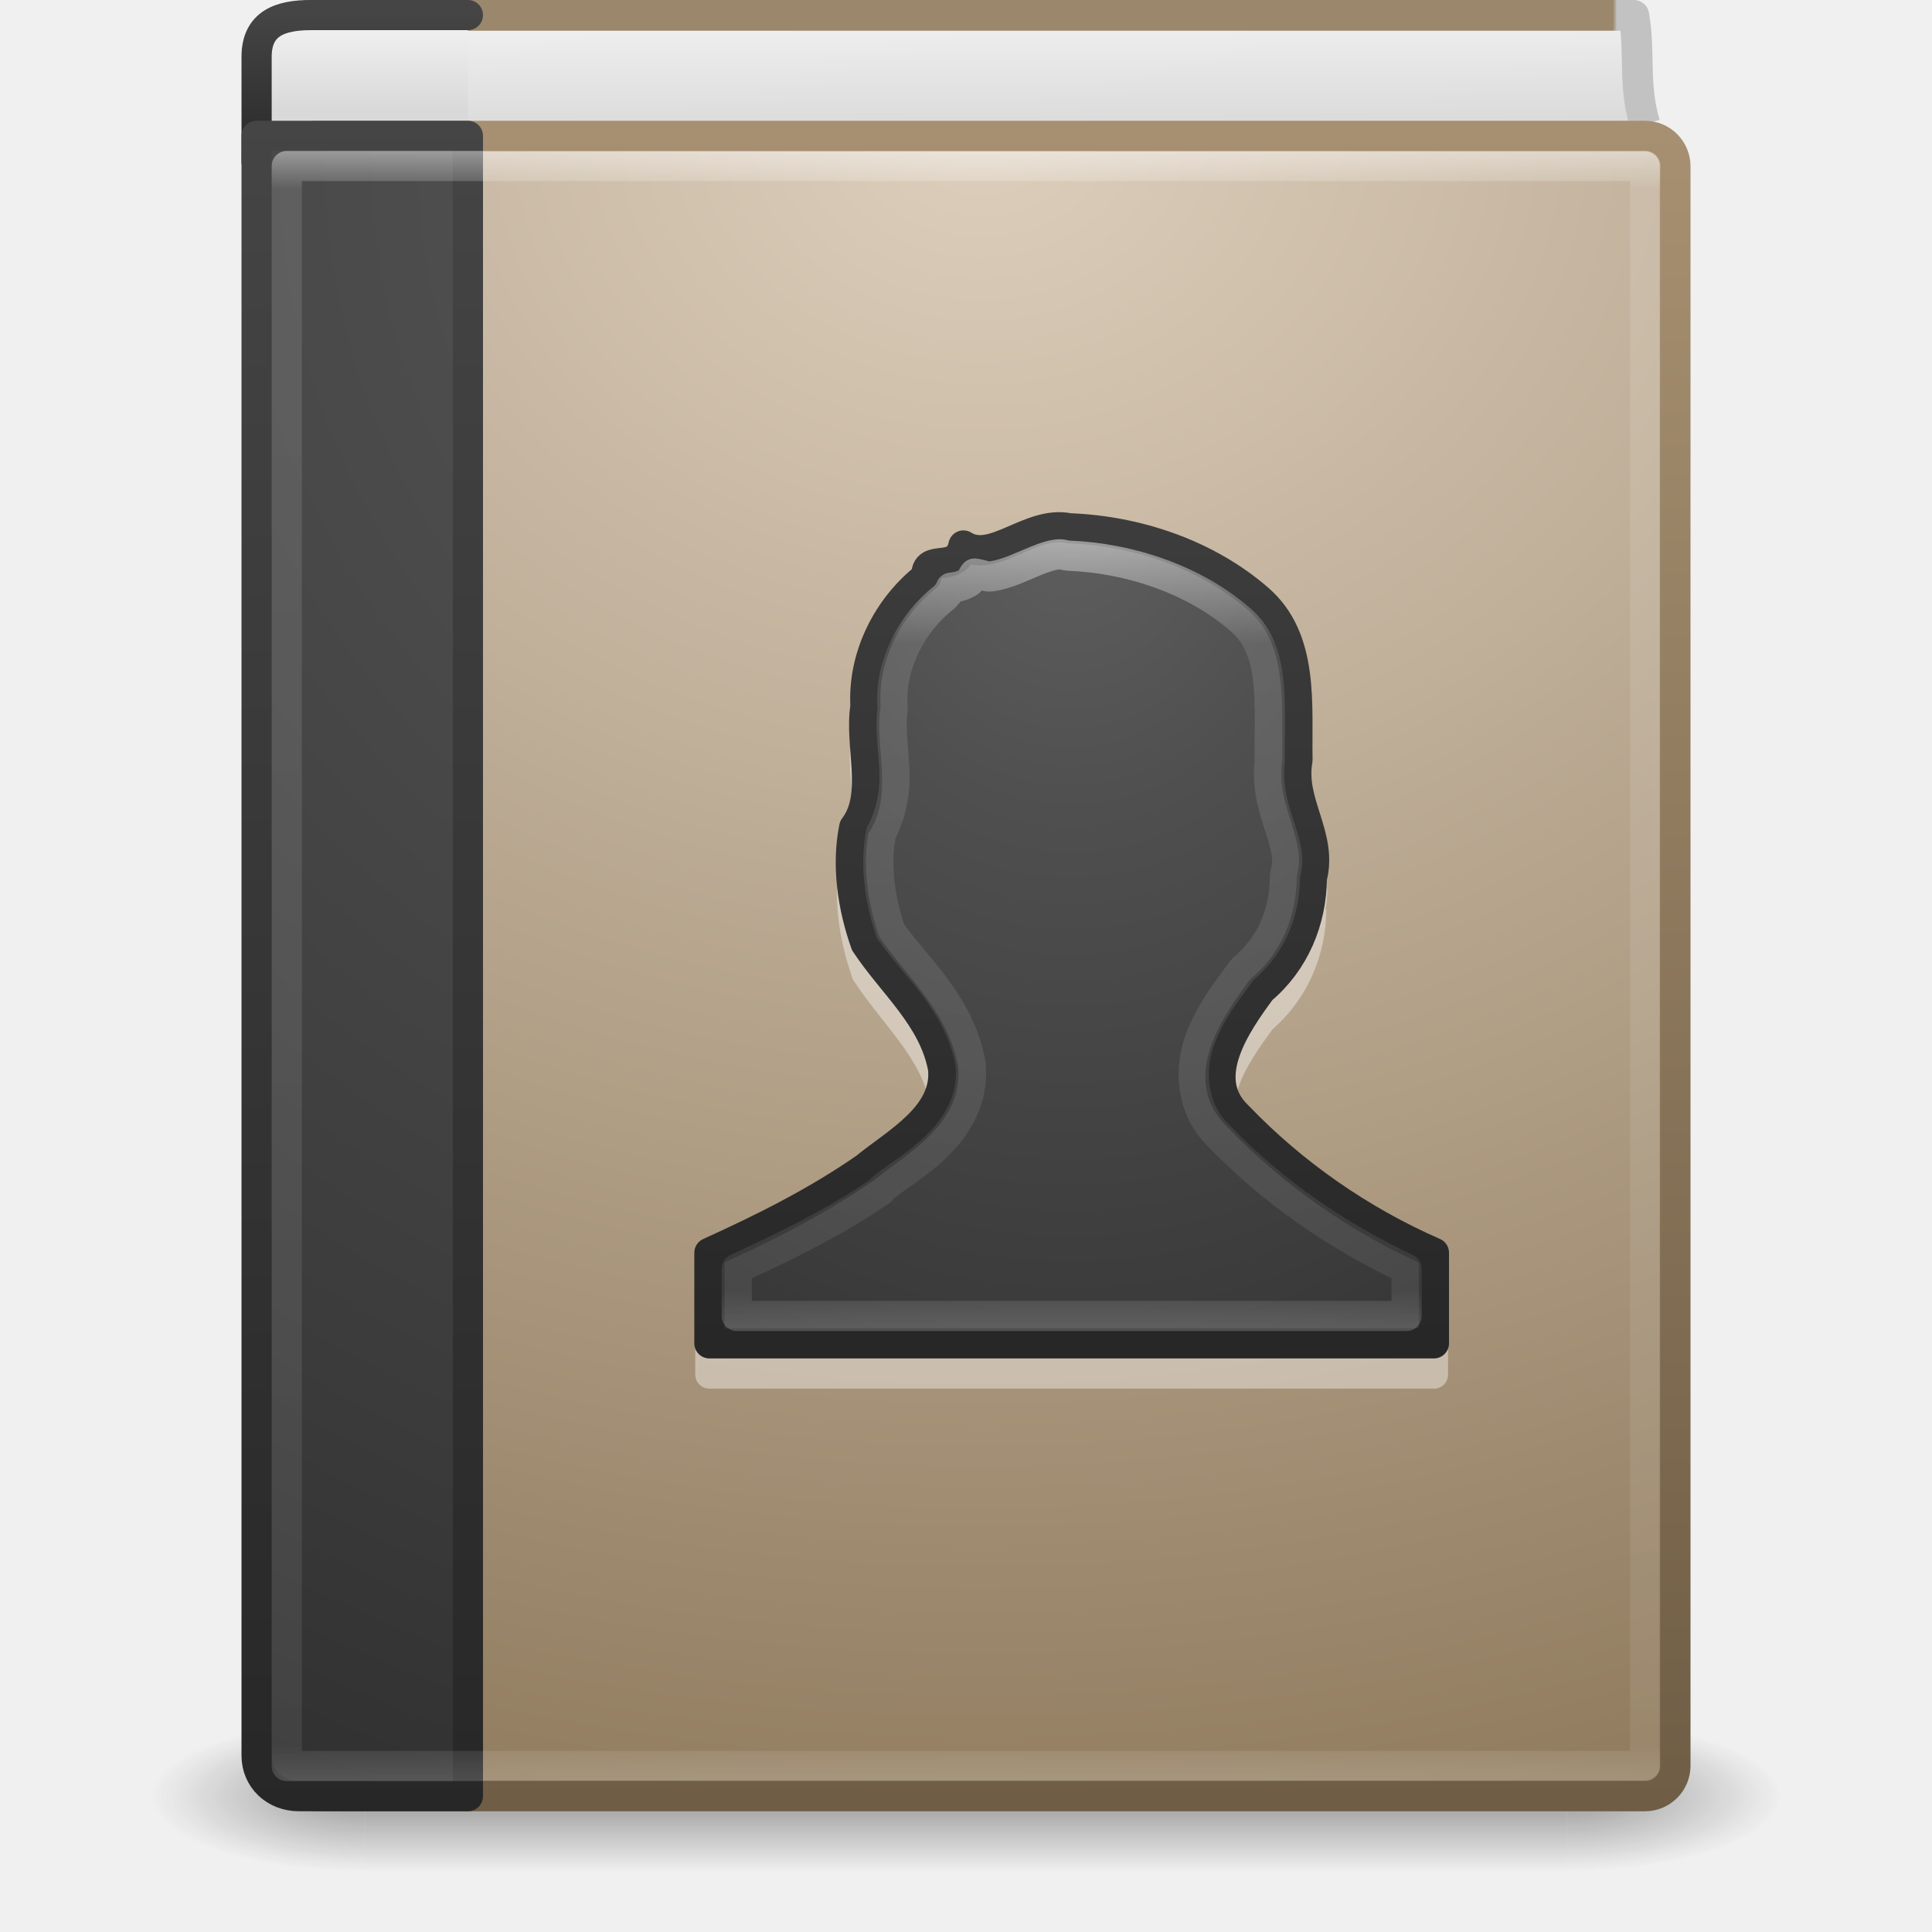
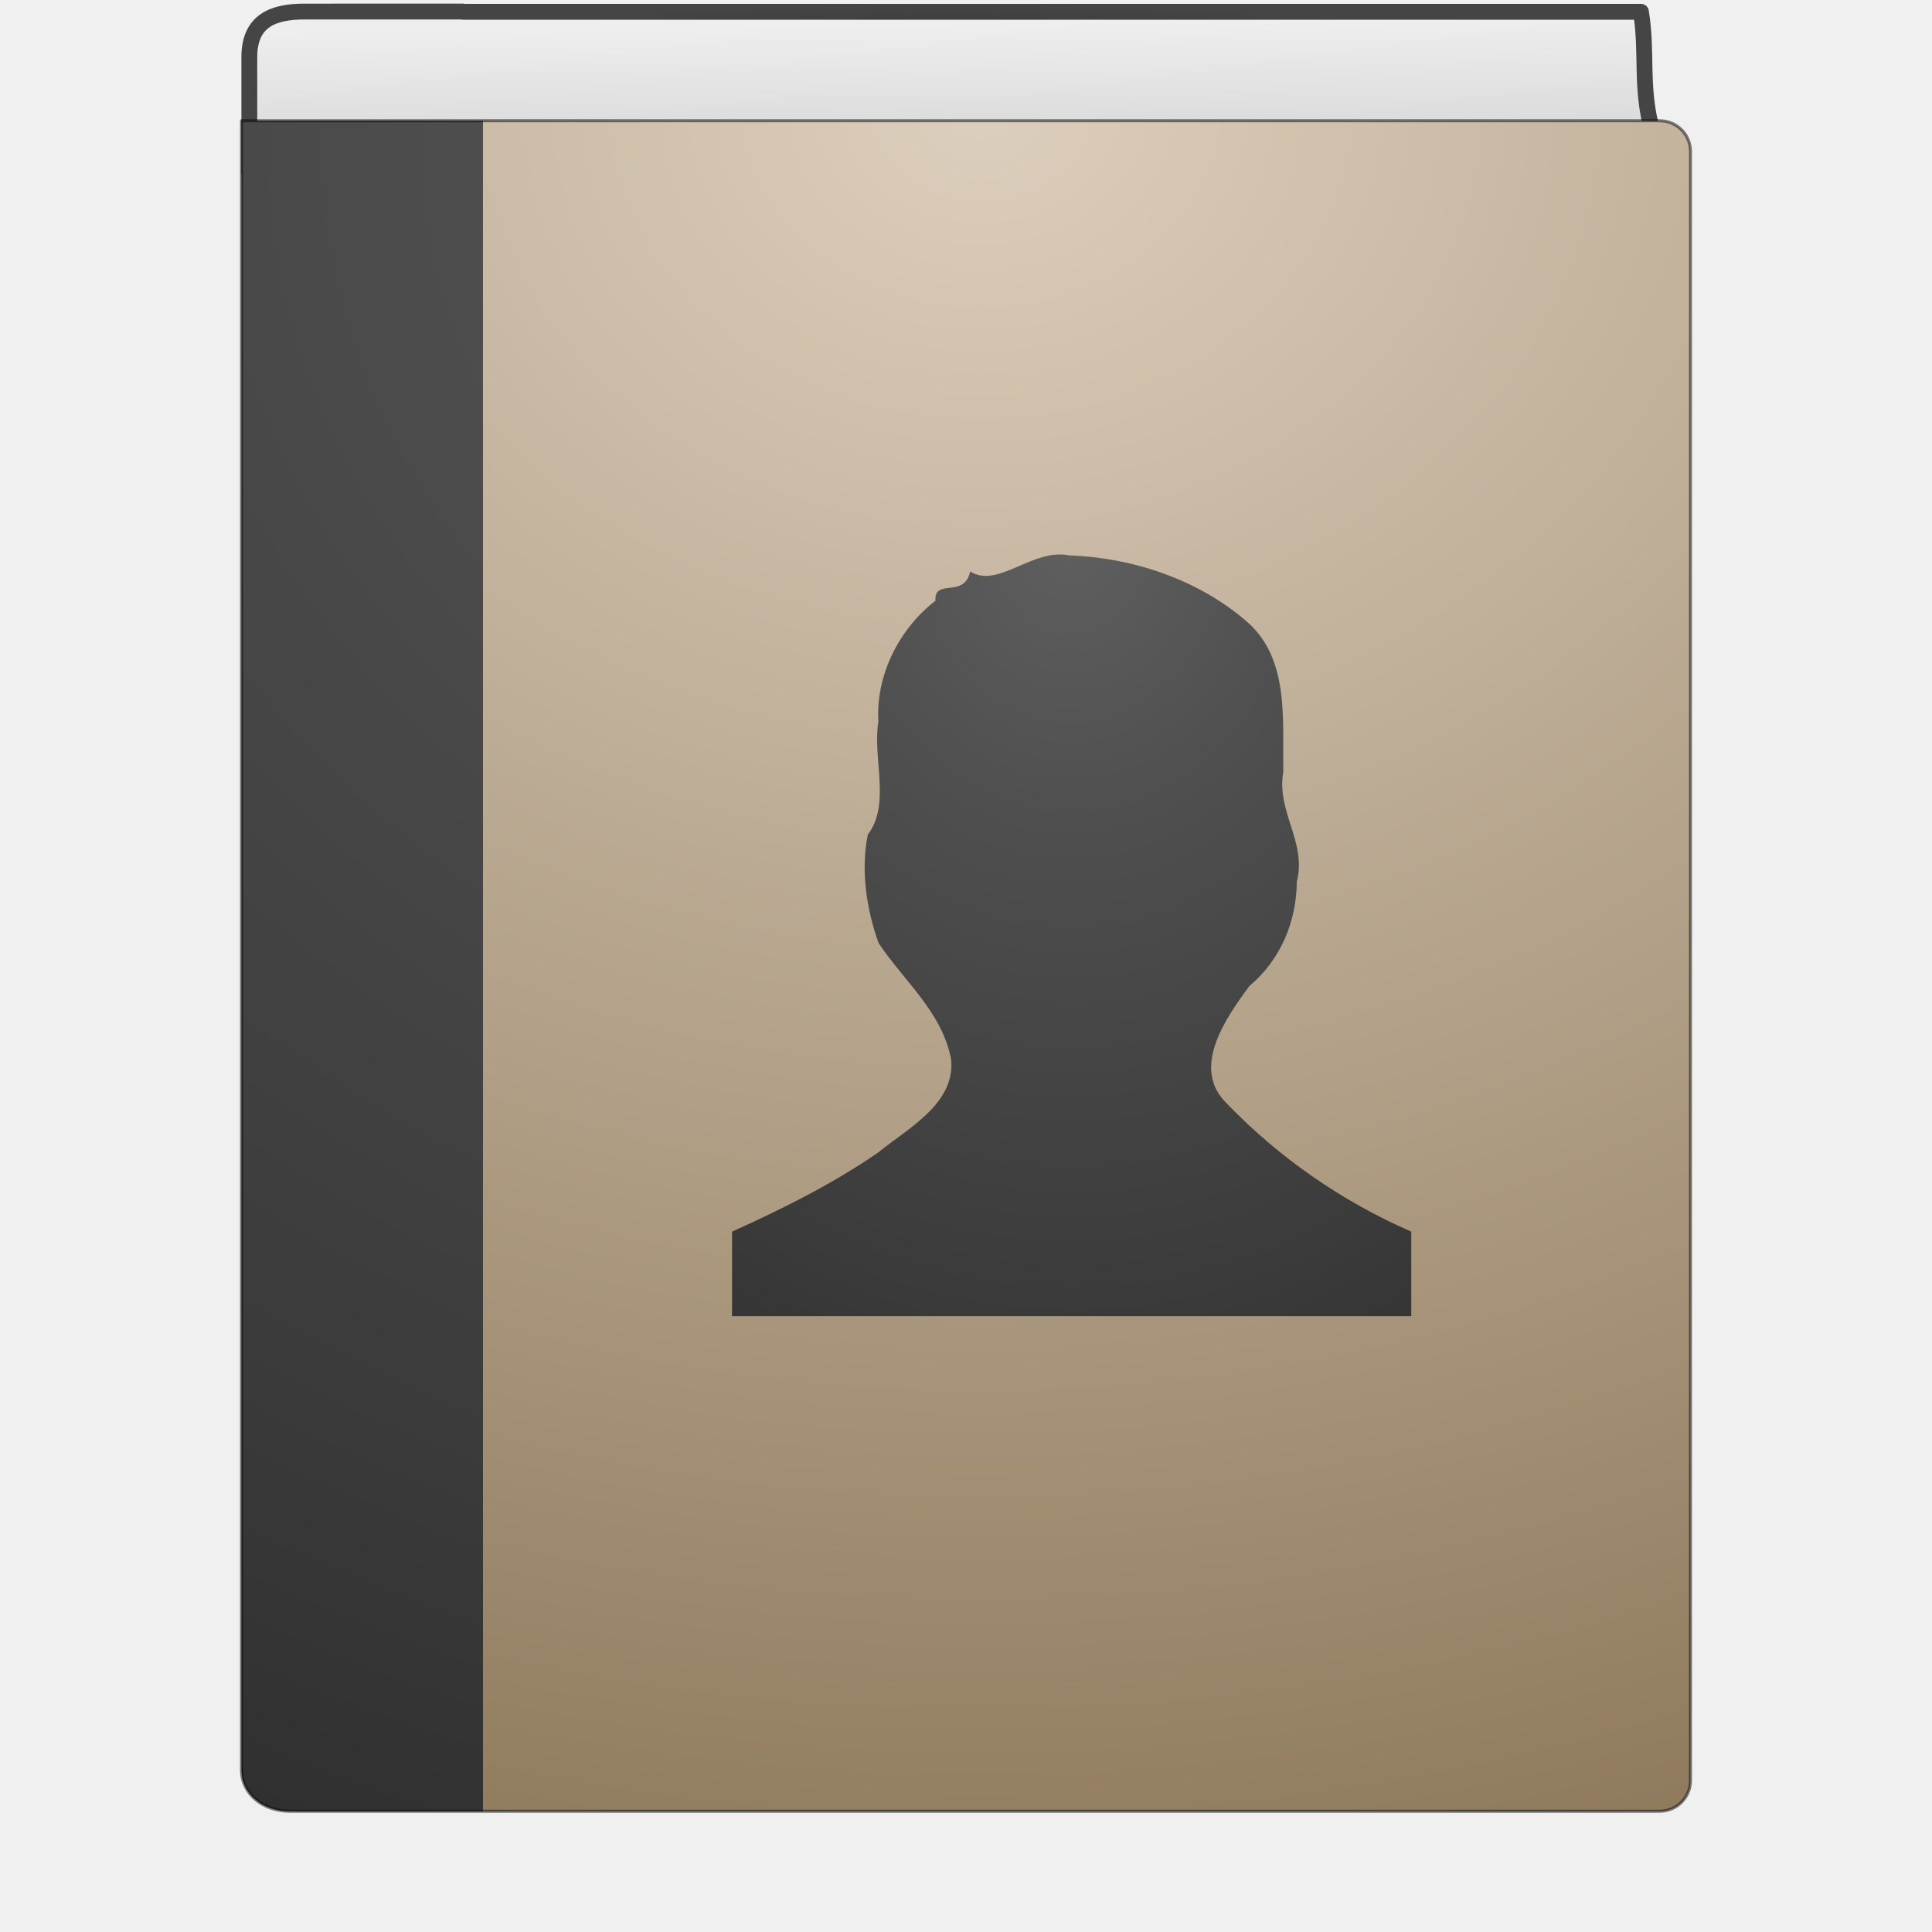
<svg xmlns="http://www.w3.org/2000/svg" xmlns:xlink="http://www.w3.org/1999/xlink" version="1.1" width="64" height="64" id="svg4223">
  <defs id="defs4225">
    <linearGradient x1="24" y1="14.078" x2="24" y2="32.463" id="linearGradient3142-0" xlink:href="#linearGradient4070" gradientUnits="userSpaceOnUse" gradientTransform="matrix(1.216216,0,0,1.432432,2.810813,-2.37834)" />
    <linearGradient id="linearGradient4070">
      <stop id="stop4072" style="stop-color:#ffffff;stop-opacity:1" offset="0" />
      <stop id="stop4074" style="stop-color:#ffffff;stop-opacity:0.235" offset="0.134" />
      <stop id="stop4076" style="stop-color:#ffffff;stop-opacity:0.157" offset="0.947" />
      <stop id="stop4078" style="stop-color:#ffffff;stop-opacity:0.392" offset="1" />
    </linearGradient>
-     <radialGradient cx="13.003" cy="8.45" r="20" fx="13.003" fy="8.45" id="radialGradient3963" xlink:href="#linearGradient2867-449-88-871-390-598-476-591-434-148-57-177-641-289-620-227-114-444-680-744-8-7-7" gradientUnits="userSpaceOnUse" gradientTransform="matrix(0,1.915114,-1.624068,0,49.18345,-7.979005)" />
+     <radialGradient cx="13.003" cy="8.45" r="20" fx="13.003" fy="8.45" id="radialGradient3963" xlink:href="#linearGradient2867-449-88-871-390-598-476-591-434-148-57-177-641-289-620-227-114-444-680-744-8-7-7" gradientUnits="userSpaceOnUse" gradientTransform="matrix(0,1.787492,-1.522564,0,48.32823,-5.382593)" />
    <linearGradient id="linearGradient2867-449-88-871-390-598-476-591-434-148-57-177-641-289-620-227-114-444-680-744-8-7-7">
      <stop id="stop5430-8-6-8" style="stop-color:#5f5f5f;stop-opacity:1" offset="0" />
      <stop id="stop5432-3-5-5" style="stop-color:#4f4f4f;stop-opacity:1" offset="0.262" />
      <stop id="stop5434-1-6-9" style="stop-color:#3b3b3b;stop-opacity:1" offset="0.705" />
      <stop id="stop5436-8-9-2" style="stop-color:#2b2b2b;stop-opacity:1" offset="1" />
    </linearGradient>
-     <linearGradient x1="24" y1="31.26" x2="24" y2="10.166" id="linearGradient3965" xlink:href="#linearGradient3707-319-631-407-324-616-674-812-821-107-178-392-400-6-7-3" gradientUnits="userSpaceOnUse" gradientTransform="matrix(1.709209,0,0,1.812162,-5.560759,-12.07021)" />
+     <linearGradient x1="24" y1="31.26" x2="24" y2="10.166" id="linearGradient3965" xlink:href="#linearGradient3707-319-631-407-324-616-674-812-821-107-178-392-400-6-7-3" gradientUnits="userSpaceOnUse" gradientTransform="matrix(1.602384,0,0,1.6914,-2.99446,-9.20116)" />
    <linearGradient id="linearGradient3707-319-631-407-324-616-674-812-821-107-178-392-400-6-7-3">
      <stop id="stop5440-4-4-64" style="stop-color:#272727;stop-opacity:1" offset="0" />
      <stop id="stop5442-3-5-7" style="stop-color:#454545;stop-opacity:1" offset="1" />
    </linearGradient>
-     <linearGradient x1="24" y1="5" x2="24" y2="43" id="linearGradient3142" xlink:href="#linearGradient3731" gradientUnits="userSpaceOnUse" gradientTransform="matrix(1.216216,0,0,1.432432,2.810813,-2.378363)" />
+     <linearGradient x1="24" y1="5" x2="24" y2="43" id="linearGradient3142" xlink:href="#linearGradient3731" gradientUnits="userSpaceOnUse" gradientTransform="matrix(1.216216,0,0,1.432432,2.820334,-1.387881)" />
    <linearGradient id="linearGradient3731">
      <stop id="stop3733" style="stop-color:#ffffff;stop-opacity:1" offset="0" />
      <stop id="stop3735" style="stop-color:#ffffff;stop-opacity:0.235" offset="0.027" />
      <stop id="stop3737" style="stop-color:#ffffff;stop-opacity:0.157" offset="0.974" />
      <stop id="stop3739" style="stop-color:#ffffff;stop-opacity:0.392" offset="1" />
    </linearGradient>
-     <radialGradient cx="7.496" cy="8.45" r="20" fx="7.496" fy="8.45" id="radialGradient3145" xlink:href="#linearGradient2867-449-88-871-390-598-476-591-434-148-57-177-641-289-620-227-114-444-680-744-8" gradientUnits="userSpaceOnUse" gradientTransform="matrix(2.7199858e-8,3.295755,-3.46116,-6.0720387e-8,65.04615,-19.38243)" />
+     <radialGradient cx="7.496" cy="8.45" r="20" fx="7.496" fy="8.45" id="radialGradient3145" xlink:href="#linearGradient2867-449-88-871-390-598-476-591-434-148-57-177-641-289-620-227-114-444-680-744-8" gradientUnits="userSpaceOnUse" gradientTransform="matrix(3.1085548e-8,3.355678,-3.955611,-6.1824393e-8,72.62417,-20.31665)" />
    <linearGradient id="linearGradient2867-449-88-871-390-598-476-591-434-148-57-177-641-289-620-227-114-444-680-744-8">
      <stop id="stop5430-8" style="stop-color:#5f5f5f;stop-opacity:1" offset="0" />
      <stop id="stop5432-3" style="stop-color:#4f4f4f;stop-opacity:1" offset="0.262" />
      <stop id="stop5434-1" style="stop-color:#3b3b3b;stop-opacity:1" offset="0.705" />
      <stop id="stop5436-8" style="stop-color:#2b2b2b;stop-opacity:1" offset="1" />
    </linearGradient>
-     <linearGradient x1="24" y1="44" x2="24" y2="3.899" id="linearGradient3147" xlink:href="#linearGradient3707-319-631-407-324-616-674-812-821-107-178-392-400-6" gradientUnits="userSpaceOnUse" gradientTransform="matrix(1.4,0,0,1.410256,2.200001,-1.846174)" />
+     <linearGradient x1="24" y1="44" x2="24" y2="3.899" id="linearGradient3147" xlink:href="#linearGradient3707-319-631-407-324-616-674-812-821-107-178-392-400-6" gradientUnits="userSpaceOnUse" gradientTransform="matrix(1.6,0,0,1.435897,0.8000029,-2.461558)" />
    <linearGradient id="linearGradient3707-319-631-407-324-616-674-812-821-107-178-392-400-6">
      <stop id="stop5440-4" style="stop-color:#272727;stop-opacity:1" offset="0" />
      <stop id="stop5442-3" style="stop-color:#454545;stop-opacity:1" offset="1" />
    </linearGradient>
    <linearGradient id="linearGradient8967">
      <stop id="stop8969" style="stop-color:#ddcfbd;stop-opacity:1" offset="0" />
      <stop id="stop8971" style="stop-color:#856f50;stop-opacity:1" offset="1" />
    </linearGradient>
-     <linearGradient x1="32.256" y1="4.683" x2="32.256" y2="60.876" id="linearGradient3153" xlink:href="#linearGradient3319" gradientUnits="userSpaceOnUse" gradientTransform="matrix(0.9482528,0,0,0.9889482,2.155905,-0.3658631)" />
+     <linearGradient x1="32.256" y1="4.683" x2="32.256" y2="60.876" id="linearGradient3153" xlink:href="#linearGradient3319" gradientUnits="userSpaceOnUse" gradientTransform="matrix(0.9692681,0,0,1.007278,1.483412,-0.9657454)" />
    <linearGradient id="linearGradient3319">
      <stop id="stop3321" style="stop-color:#a79071;stop-opacity:1" offset="0" />
      <stop id="stop3323" style="stop-color:#6f5d45;stop-opacity:1" offset="1" />
    </linearGradient>
    <linearGradient x1="10.654" y1="1" x2="10.654" y2="3" id="linearGradient3156" xlink:href="#linearGradient2346" gradientUnits="userSpaceOnUse" gradientTransform="matrix(1.4,0,0,1.250008,-0.6000138,-0.1250361)" />
    <linearGradient id="linearGradient2346">
      <stop id="stop2348" style="stop-color:#eeeeee;stop-opacity:1" offset="0" />
      <stop id="stop2350" style="stop-color:#d9d9da;stop-opacity:1" offset="1" />
    </linearGradient>
    <linearGradient x1="24" y1="44" x2="24" y2="3.899" id="linearGradient3158" xlink:href="#linearGradient3707-319-631-407-324-616-674-812-821-107-178-392-400-6-2" gradientUnits="userSpaceOnUse" gradientTransform="matrix(1.4,0,0,0.1282052,2.200352,-0.07692425)" />
    <linearGradient id="linearGradient3707-319-631-407-324-616-674-812-821-107-178-392-400-6-2">
      <stop id="stop5440-4-8" style="stop-color:#272727;stop-opacity:1" offset="0" />
      <stop id="stop5442-3-8" style="stop-color:#454545;stop-opacity:1" offset="1" />
    </linearGradient>
    <linearGradient id="linearGradient4652">
      <stop id="stop4654" style="stop-color:#9b876c;stop-opacity:1" offset="0" />
      <stop id="stop4656" style="stop-color:#9b876c;stop-opacity:1" offset="0.96" />
      <stop id="stop4658" style="stop-color:#c2c2c2;stop-opacity:1" offset="0.963" />
      <stop id="stop4660" style="stop-color:#c2c2c2;stop-opacity:1" offset="1" />
    </linearGradient>
-     <linearGradient x1="24.627" y1="3.123" x2="24.64" y2="4.883" id="linearGradient4219" xlink:href="#linearGradient2346" gradientUnits="userSpaceOnUse" gradientTransform="matrix(1.348499,0,0,2.041836,1.284769,-5.518333)" />
-     <linearGradient x1="5.212" y1="0.065" x2="54.887" y2="0.065" id="linearGradient4221" xlink:href="#linearGradient4652" gradientUnits="userSpaceOnUse" gradientTransform="matrix(0.9620091,0,0,0.99188,2.534991,-0.2236392)" />
+     <linearGradient x1="24.627" y1="3.123" x2="24.64" y2="4.883" id="linearGradient4219" xlink:href="#linearGradient2346" gradientUnits="userSpaceOnUse" gradientTransform="matrix(1.362591,0,0,2.227494,0.9690791,-6.1827)" />
+     <linearGradient x1="5.212" y1="0.065" x2="54.887" y2="0.065" id="linearGradient4221" xlink:href="#linearGradient2346" gradientUnits="userSpaceOnUse" gradientTransform="matrix(0.9720615,0,0,1.082069,2.232366,-0.5167559)" />
    <radialGradient cx="4.993" cy="43.5" r="2.5" fx="4.993" fy="43.5" id="radialGradient2873-966-168" xlink:href="#linearGradient3688-166-749" gradientUnits="userSpaceOnUse" gradientTransform="matrix(2.003784,0,0,1.4,27.98813,-17.4)" />
    <linearGradient id="linearGradient3688-166-749">
      <stop id="stop2883" style="stop-color:#181818;stop-opacity:1" offset="0" />
      <stop id="stop2885" style="stop-color:#181818;stop-opacity:0" offset="1" />
    </linearGradient>
    <radialGradient cx="4.993" cy="43.5" r="2.5" fx="4.993" fy="43.5" id="radialGradient2875-742-326" xlink:href="#linearGradient3688-464-309" gradientUnits="userSpaceOnUse" gradientTransform="matrix(2.003784,0,0,1.4,-20.01187,-104.4)" />
    <linearGradient id="linearGradient3688-464-309">
      <stop id="stop2889" style="stop-color:#181818;stop-opacity:1" offset="0" />
      <stop id="stop2891" style="stop-color:#181818;stop-opacity:0" offset="1" />
    </linearGradient>
    <linearGradient x1="25.058" y1="47.028" x2="25.058" y2="39.999" id="linearGradient2877-634-617" xlink:href="#linearGradient3702-501-757" gradientUnits="userSpaceOnUse" />
    <linearGradient id="linearGradient3702-501-757">
      <stop id="stop2895" style="stop-color:#181818;stop-opacity:0" offset="0" />
      <stop id="stop2897" style="stop-color:#181818;stop-opacity:1" offset="0.5" />
      <stop id="stop2899" style="stop-color:#181818;stop-opacity:0" offset="1" />
    </linearGradient>
-     <radialGradient cx="32.5" cy="8.557" r="23.5" fx="32.5" fy="8.557" id="radialGradient3831" xlink:href="#linearGradient8967" gradientUnits="userSpaceOnUse" gradientTransform="matrix(0,2.8186,-3.358332,0,61.2356,-87.53716)" />
+     <radialGradient cx="32.5" cy="8.557" r="23.5" fx="32.5" fy="8.557" id="radialGradient3831" xlink:href="#linearGradient8967" gradientUnits="userSpaceOnUse" gradientTransform="matrix(0,2.870841,-3.43276,0,61.87244,-89.75271)" />
    <linearGradient id="linearGradient3242-7">
      <stop id="stop3244-5" style="stop-color:#eef87e;stop-opacity:1" offset="0" />
      <stop id="stop3246-9" style="stop-color:#cde34f;stop-opacity:1" offset="0.262" />
      <stop id="stop3248-7" style="stop-color:#93b723;stop-opacity:1" offset="0.661" />
      <stop id="stop3250-8" style="stop-color:#5a7e0d;stop-opacity:1" offset="1" />
    </linearGradient>
    <linearGradient id="linearGradient2490-3">
      <stop id="stop2492-3" style="stop-color:#3f7010;stop-opacity:1" offset="0" />
      <stop id="stop2494-8" style="stop-color:#84a718;stop-opacity:1" offset="1" />
    </linearGradient>
    <linearGradient x1="22.369" y1="8.032" x2="22.369" y2="38.274" id="linearGradient3076" xlink:href="#linearGradient4418" gradientUnits="userSpaceOnUse" gradientTransform="matrix(0.810162,0,0,0.8052748,30.87761,31.35532)" />
    <linearGradient id="linearGradient4418">
      <stop id="stop4420" style="stop-color:#ffffff;stop-opacity:1" offset="0" />
      <stop id="stop4422" style="stop-color:#ffffff;stop-opacity:0.235" offset="0.384" />
      <stop id="stop4424" style="stop-color:#ffffff;stop-opacity:0.157" offset="0.617" />
      <stop id="stop4426" style="stop-color:#ffffff;stop-opacity:0.392" offset="1" />
    </linearGradient>
    <radialGradient cx="65.916" cy="48.449" r="31" fx="65.916" fy="48.449" id="radialGradient3345" xlink:href="#linearGradient3242-7" gradientUnits="userSpaceOnUse" gradientTransform="matrix(0,1.242076,-1.351224,0,114.6003,-44.65654)" />
    <linearGradient x1="72.422" y1="123.191" x2="72.422" y2="52.809" id="linearGradient3347" xlink:href="#linearGradient2490-3" gradientUnits="userSpaceOnUse" gradientTransform="matrix(0.3711735,0,0,0.3742099,16.33673,17.05632)" />
+     <radialGradient xlink:href="#linearGradient3707-319-631-407-324-616-674-812-821-107-178-392-400-6-7-3" id="radialGradient6474" cx="31.496" cy="3" fx="31.496" fy="3" r="23.499" gradientTransform="matrix(1,0,0,0.1272323,0,2.728485)" gradientUnits="userSpaceOnUse" />
+     <radialGradient cx="7.496" cy="8.45" r="20" fx="7.496" fy="8.45" id="radialGradient3145-6" xlink:href="#linearGradient2867-449-88-871-390-598-476-591-434-148-57-177-641-289-620-227-114-444-680-744-8-7-7" gradientUnits="userSpaceOnUse" gradientTransform="matrix(3.1085548e-8,3.355678,-3.955611,-6.1824393e-8,72.62417,-20.31665)" />
+     <linearGradient x1="24" y1="44" x2="24" y2="3.899" id="linearGradient3147-6" xlink:href="#linearGradient3707-319-631-407-324-616-674-812-821-107-178-392-400-6-7-3" gradientUnits="userSpaceOnUse" gradientTransform="matrix(1.6,0,0,1.435897,0.8000029,-2.461558)" />
+     <radialGradient cx="32.5" cy="8.557" r="23.5" fx="32.5" fy="8.557" id="radialGradient3831-1" xlink:href="#linearGradient8967" gradientUnits="userSpaceOnUse" gradientTransform="matrix(0,2.870841,-3.43276,0,61.87244,-89.75271)" />
+     <linearGradient x1="32.256" y1="4.683" x2="32.256" y2="60.876" id="linearGradient3153-0" xlink:href="#linearGradient3319" gradientUnits="userSpaceOnUse" gradientTransform="matrix(0.9692681,0,0,1.007278,1.483412,-0.9657453)" />
  </defs>
  <g id="layer1">
-     <g transform="matrix(1.35,0,0,0.5555561,-0.4000005,35.88888)" id="g2036" style="display:inline">
-       <g transform="matrix(1.052632,0,0,1.285713,-1.263158,-13.42854)" id="g3712" style="opacity:0.4">
-         <rect width="5" height="7" x="38" y="40" id="rect2801" style="fill:url(#radialGradient2873-966-168);fill-opacity:1;stroke:none" />
-         <rect width="5" height="7" x="-10" y="-47" transform="scale(-1,-1)" id="rect3696" style="fill:url(#radialGradient2875-742-326);fill-opacity:1;stroke:none" />
-         <rect width="28" height="7" x="10" y="40" id="rect3700" style="fill:url(#linearGradient2877-634-617);fill-opacity:1;stroke:none" />
-       </g>
-     </g>
-     <path d="M 54.491,4.116 C 54.095,2.8 54.342,1.764 54.123,0.509 l -40.614,0 0.24,3.983" id="path2723" style="fill:url(#linearGradient4219);fill-opacity:1;stroke:url(#linearGradient4221);stroke-width:1.017;stroke-linecap:butt;stroke-linejoin:round;stroke-miterlimit:0;stroke-opacity:1;stroke-dasharray:none;stroke-dashoffset:0;display:inline" />
-     <path d="m 15.5,5.5 -5.6,0 c -0.799,0 -1.4,-0.053 -1.4,-0.122 l 0,-3.496 c 0,-1.11 0.783,-1.383 1.807,-1.383 l 5.193,0" id="rect5505-21-3-9" style="color:#000000;fill:url(#linearGradient3156);fill-opacity:1;fill-rule:nonzero;stroke:url(#linearGradient3158);stroke-width:1;stroke-linecap:round;stroke-linejoin:round;stroke-miterlimit:4;stroke-opacity:1;stroke-dasharray:none;stroke-dashoffset:0;marker:none;visibility:visible;display:inline;overflow:visible;enable-background:accumulate" />
-     <rect width="45.981" height="54.981" rx="1" ry="1" x="9.51" y="4.51" id="rect2719" style="fill:url(#radialGradient3831);fill-opacity:1;stroke:url(#linearGradient3153);stroke-width:1.019;stroke-linecap:round;stroke-linejoin:round;stroke-miterlimit:0;stroke-opacity:1;stroke-dasharray:none;stroke-dashoffset:0;display:inline" />
-     <path d="m 15.5,4.5 c 0,0 0,38.244 0,55 l -5.6,0 C 9.101,59.5 8.5,58.918 8.5,58.159 l 0,-53.659 z" id="rect5505-21-3" style="color:#000000;fill:url(#radialGradient3145);fill-opacity:1;fill-rule:nonzero;stroke:url(#linearGradient3147);stroke-width:1;stroke-linecap:round;stroke-linejoin:round;stroke-miterlimit:4;stroke-opacity:1;stroke-dasharray:none;stroke-dashoffset:0;marker:none;visibility:visible;display:inline;overflow:visible;enable-background:accumulate" />
-     <rect width="45" height="53" x="9.5" y="5.5" id="rect6741-0" style="opacity:0.5;fill:none;stroke:url(#linearGradient3142);stroke-width:1;stroke-linecap:round;stroke-linejoin:round;stroke-miterlimit:4;stroke-opacity:1;stroke-dasharray:none;stroke-dashoffset:0" />
-     <path d="M 35.438,17.031 C 34.625,16.888 33.906,17.259 33.344,17.5 c -0.289,0.124 -0.521,0.217 -0.719,0.25 -0.198,0.033 -0.327,-0.004 -0.469,-0.094 a 0.465,0.465 0 0 0 -0.719,0.312 c -0.034,0.155 -0.04,0.143 -0.062,0.156 -0.022,0.014 -0.086,0.047 -0.219,0.062 -0.133,0.016 -0.325,0.011 -0.562,0.156 -0.166,0.102 -0.262,0.287 -0.312,0.5 -1.298,1.077 -2.162,2.759 -2.094,4.5 8.07e-4,0.021 -0.001,0.042 0,0.062 -0.002,0.011 0.001,0.02 0,0.031 -0.097,0.727 0.024,1.452 0.062,2.094 0.041,0.67 -0.01,1.197 -0.312,1.594 a 0.465,0.465 0 0 0 -0.094,0.188 C 27.566,28.683 27.799,30.137 28.25,31.406 A 0.465,0.465 0 0 0 28.312,31.5 c 0.936,1.424 2.187,2.499 2.469,3.969 0.002,0.01 -0.002,0.022 0,0.031 0.031,0.578 -0.25,1.016 -0.719,1.469 -0.477,0.46 -1.106,0.897 -1.656,1.344 -0.011,0.009 -0.02,0.022 -0.031,0.031 -1.584,1.089 -3.29,1.914 -5.062,2.719 A 0.465,0.465 0 0 0 23.031,41.5 l 0,3 A 0.465,0.465 0 0 0 23.5,44.969 l 24,0 A 0.465,0.465 0 0 0 47.969,44.5 l 0,-3 A 0.465,0.465 0 0 0 47.688,41.062 C 45.324,40.03 43.141,38.533 41.344,36.656 A 0.465,0.465 0 0 0 41.312,36.625 c -0.518,-0.498 -0.504,-1.002 -0.281,-1.656 0.223,-0.654 0.715,-1.347 1.125,-1.906 1.158,-1.01 1.768,-2.444 1.781,-3.969 l -0.031,0 C 44.069,28.305 43.881,27.594 43.688,27 c -0.204,-0.626 -0.354,-1.137 -0.25,-1.719 a 0.465,0.465 0 0 0 0,-0.094 c -0.017,-0.882 0.04,-1.901 -0.094,-2.906 C 43.21,21.276 42.868,20.255 42,19.5 c -1.795,-1.563 -4.183,-2.37 -6.5,-2.469 -0.021,-8.76e-4 -0.042,7.67e-4 -0.062,0 z" transform="translate(0,1.031232)" id="path4136" style="opacity:0.4;color:#000000;fill:#ffffff;fill-opacity:1;fill-rule:nonzero;stroke:none;stroke-width:1;marker:none;visibility:visible;display:inline;overflow:visible;enable-background:accumulate" />
-     <path d="m 35.42,17.5 c -1.3,-0.272 -2.517,1.194 -3.505,0.57 -0.214,0.979 -1.274,0.218 -1.227,1.037 -1.279,0.996 -2.113,2.632 -2.018,4.291 -0.211,1.303 0.446,2.936 -0.373,4.009 -0.256,1.259 -0.051,2.637 0.378,3.845 0.887,1.348 2.26,2.459 2.567,4.147 0.145,1.567 -1.547,2.444 -2.587,3.297 C 27.027,39.822 25.297,40.684 23.5,41.5 l 0,3 24,0 0,-3 c -2.42,-1.057 -4.667,-2.615 -6.508,-4.538 -1.305,-1.254 -0.039,-3.048 0.788,-4.176 1.096,-0.922 1.665,-2.271 1.677,-3.703 C 43.82,27.671 42.725,26.608 42.981,25.175 42.946,23.358 43.212,21.173 41.69,19.85 39.976,18.358 37.663,17.584 35.42,17.5 z" id="path3899" style="color:#000000;fill:url(#radialGradient3963);fill-opacity:1;fill-rule:nonzero;stroke:url(#linearGradient3965);stroke-width:1;stroke-linecap:round;stroke-linejoin:round;stroke-miterlimit:4;stroke-opacity:1;stroke-dasharray:none;stroke-dashoffset:0;marker:none;visibility:visible;display:inline;overflow:visible;enable-background:accumulate" />
-     <path d="m 35.219,18.375 c -0.276,-0.058 -0.702,0.113 -1.312,0.375 -0.305,0.131 -0.643,0.275 -1.062,0.344 -0.164,0.027 -0.374,-0.078 -0.562,-0.094 -0.08,0.083 -0.096,0.225 -0.188,0.281 -0.254,0.156 -0.427,0.165 -0.594,0.188 a 0.908,0.908 0 0 1 -0.25,0.344 c -1.047,0.815 -1.764,2.215 -1.688,3.531 a 0.908,0.908 0 0 1 0,0.219 c -0.071,0.44 0.016,1.108 0.062,1.875 0.04,0.654 -0.052,1.438 -0.438,2.156 -0.205,1.011 -0.05,2.186 0.312,3.25 0.793,1.158 2.285,2.369 2.656,4.406 a 0.908,0.908 0 0 1 0,0.062 c 0.104,1.123 -0.491,2.044 -1.125,2.656 -0.634,0.612 -1.364,1.038 -1.812,1.406 a 0.908,0.908 0 0 1 -0.031,0.062 c -1.527,1.054 -3.151,1.836 -4.781,2.594 l 0,1.562 22.188,0 0,-1.562 C 44.292,40.944 42.153,39.474 40.375,37.625 c -0.01,-0.011 -0.021,-0.021 -0.031,-0.031 -0.883,-0.878 -0.94,-2.138 -0.625,-3.062 0.319,-0.936 0.924,-1.708 1.344,-2.281 a 0.908,0.908 0 0 1 0.125,-0.156 c 0.887,-0.746 1.364,-1.807 1.375,-3 A 0.908,0.908 0 0 1 42.594,28.875 c 0.112,-0.435 0.011,-0.827 -0.188,-1.438 -0.185,-0.568 -0.448,-1.329 -0.344,-2.219 0.008,-0.067 -0.012,-0.119 0,-0.188 C 42.053,24.134 42.102,23.204 42,22.438 41.89,21.616 41.646,21.011 41.094,20.531 39.57,19.205 37.434,18.483 35.375,18.406 A 0.908,0.908 0 0 1 35.219,18.375 z" transform="translate(0,-2.2886283e-5)" id="path4025" style="opacity:0.5;color:#000000;fill:none;stroke:url(#linearGradient3142-0);stroke-width:1;stroke-linecap:round;stroke-linejoin:round;stroke-miterlimit:4;stroke-opacity:1;stroke-dasharray:none;stroke-dashoffset:0;marker:none;visibility:visible;display:inline;overflow:visible;enable-background:accumulate" />
+     <path style="display:inline;fill:url(#linearGradient4219);fill-opacity:1;stroke:url(#radialGradient6474);stroke-width:0.525;stroke-linecap:butt;stroke-linejoin:round;stroke-miterlimit:0;stroke-dasharray:none;stroke-dashoffset:0;stroke-opacity:1" d="m 10.085,0.383 c -1.035,0 -1.826,0.298 -1.826,1.509 v 3.814 c 0,0.075 0.607,0.132 1.415,0.132 H 15.333 V 4.721 L 54.732,4.327 C 54.332,2.891 54.581,1.76 54.359,0.391 H 15.333 v -0.009 z" id="path2723" />
+     <rect width="47" height="56" rx="1.022" ry="1.019" x="9" y="4" id="rect2719" style="display:inline;fill:url(#radialGradient3831);fill-opacity:1;stroke:url(#linearGradient3153);stroke-width:0;stroke-linecap:round;stroke-linejoin:round;stroke-miterlimit:0;stroke-dasharray:none;stroke-dashoffset:0;stroke-opacity:1" />
+     <path d="m 16,4 c 0,0 0,38.939 0,56 H 9.6 c -0.913,0 -1.6,-0.593 -1.6,-1.366 V 4 Z" id="rect5505-21-3" style="color:#000000;display:inline;overflow:visible;visibility:visible;fill:url(#radialGradient3145);fill-opacity:1;fill-rule:nonzero;stroke:url(#linearGradient3147);stroke-width:0;stroke-linecap:round;stroke-linejoin:round;stroke-miterlimit:4;stroke-dasharray:none;stroke-dashoffset:0;stroke-opacity:1;marker:none;enable-background:accumulate" />
+     <path d="m 35.425,18.399 c -1.219,-0.254 -2.36,1.114 -3.286,0.532 -0.2,0.914 -1.194,0.204 -1.151,0.968 -1.199,0.929 -1.981,2.457 -1.891,4.005 -0.198,1.216 0.418,2.741 -0.349,3.742 -0.24,1.175 -0.048,2.461 0.354,3.589 0.831,1.258 2.118,2.295 2.407,3.871 0.136,1.463 -1.45,2.281 -2.426,3.078 -1.527,1.049 -3.149,1.854 -4.833,2.616 v 2.8 H 46.75 V 40.799 c -2.269,-0.987 -4.376,-2.441 -6.102,-4.236 -1.224,-1.17 -0.037,-2.845 0.738,-3.898 1.027,-0.861 1.561,-2.119 1.572,-3.457 0.341,-1.318 -0.685,-2.309 -0.446,-3.647 -0.033,-1.697 0.217,-3.736 -1.21,-4.971 -1.607,-1.393 -3.775,-2.115 -5.878,-2.193 z" id="path3899" style="color:#000000;display:inline;overflow:visible;visibility:visible;fill:url(#radialGradient3963);fill-opacity:1;fill-rule:nonzero;stroke:url(#linearGradient3965);stroke-width:0;stroke-linecap:round;stroke-linejoin:round;stroke-miterlimit:4;stroke-dasharray:none;stroke-dashoffset:0;stroke-opacity:1;marker:none;enable-background:accumulate" />
+     <path style="display:inline;fill:none;fill-opacity:1;stroke:#000000;stroke-width:0.1;stroke-linecap:round;stroke-linejoin:round;stroke-miterlimit:0;stroke-dasharray:none;stroke-dashoffset:0;stroke-opacity:0.502" d="M 8 4 L 8 58.635 C 8 59.408 8.686 60 9.6 60 L 10.021 60 L 16 60 L 54.979 60 C 55.545 60 56 59.547 56 58.982 L 56 5.018 C 56 4.453 55.545 4 54.979 4 L 16 4 L 10.021 4 L 8 4 z " id="rect2719-6" />
  </g>
</svg>
